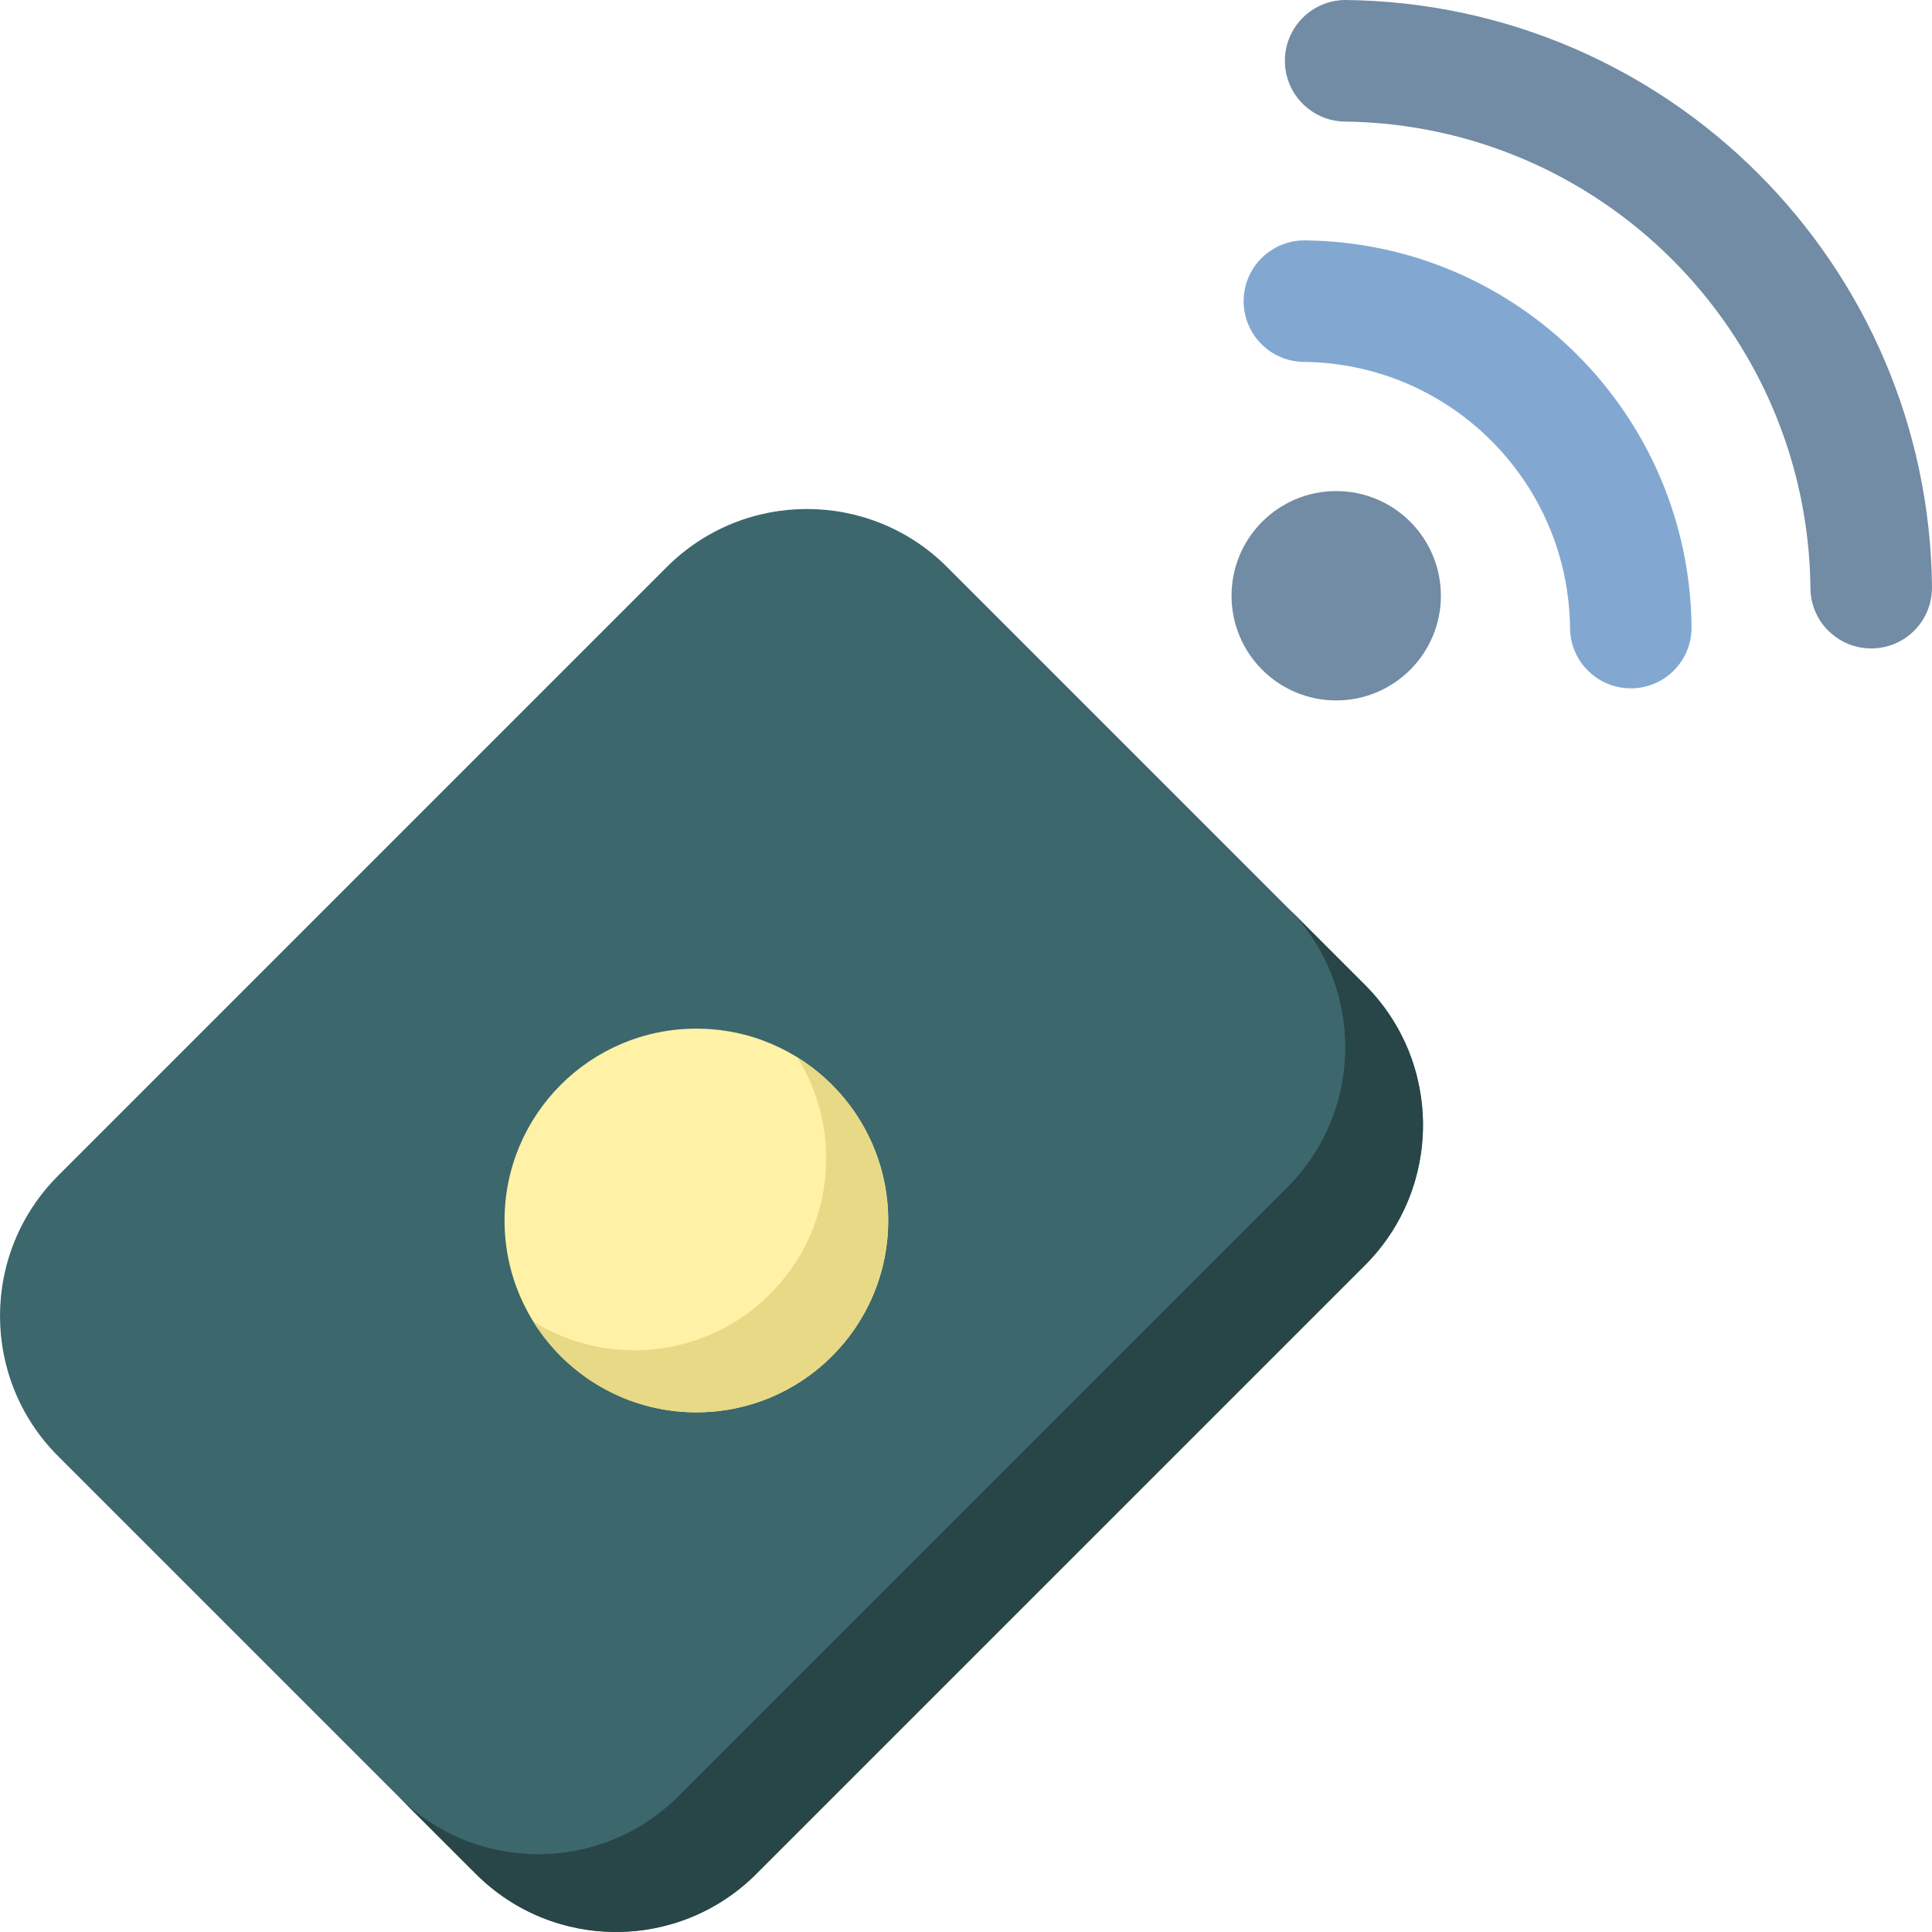
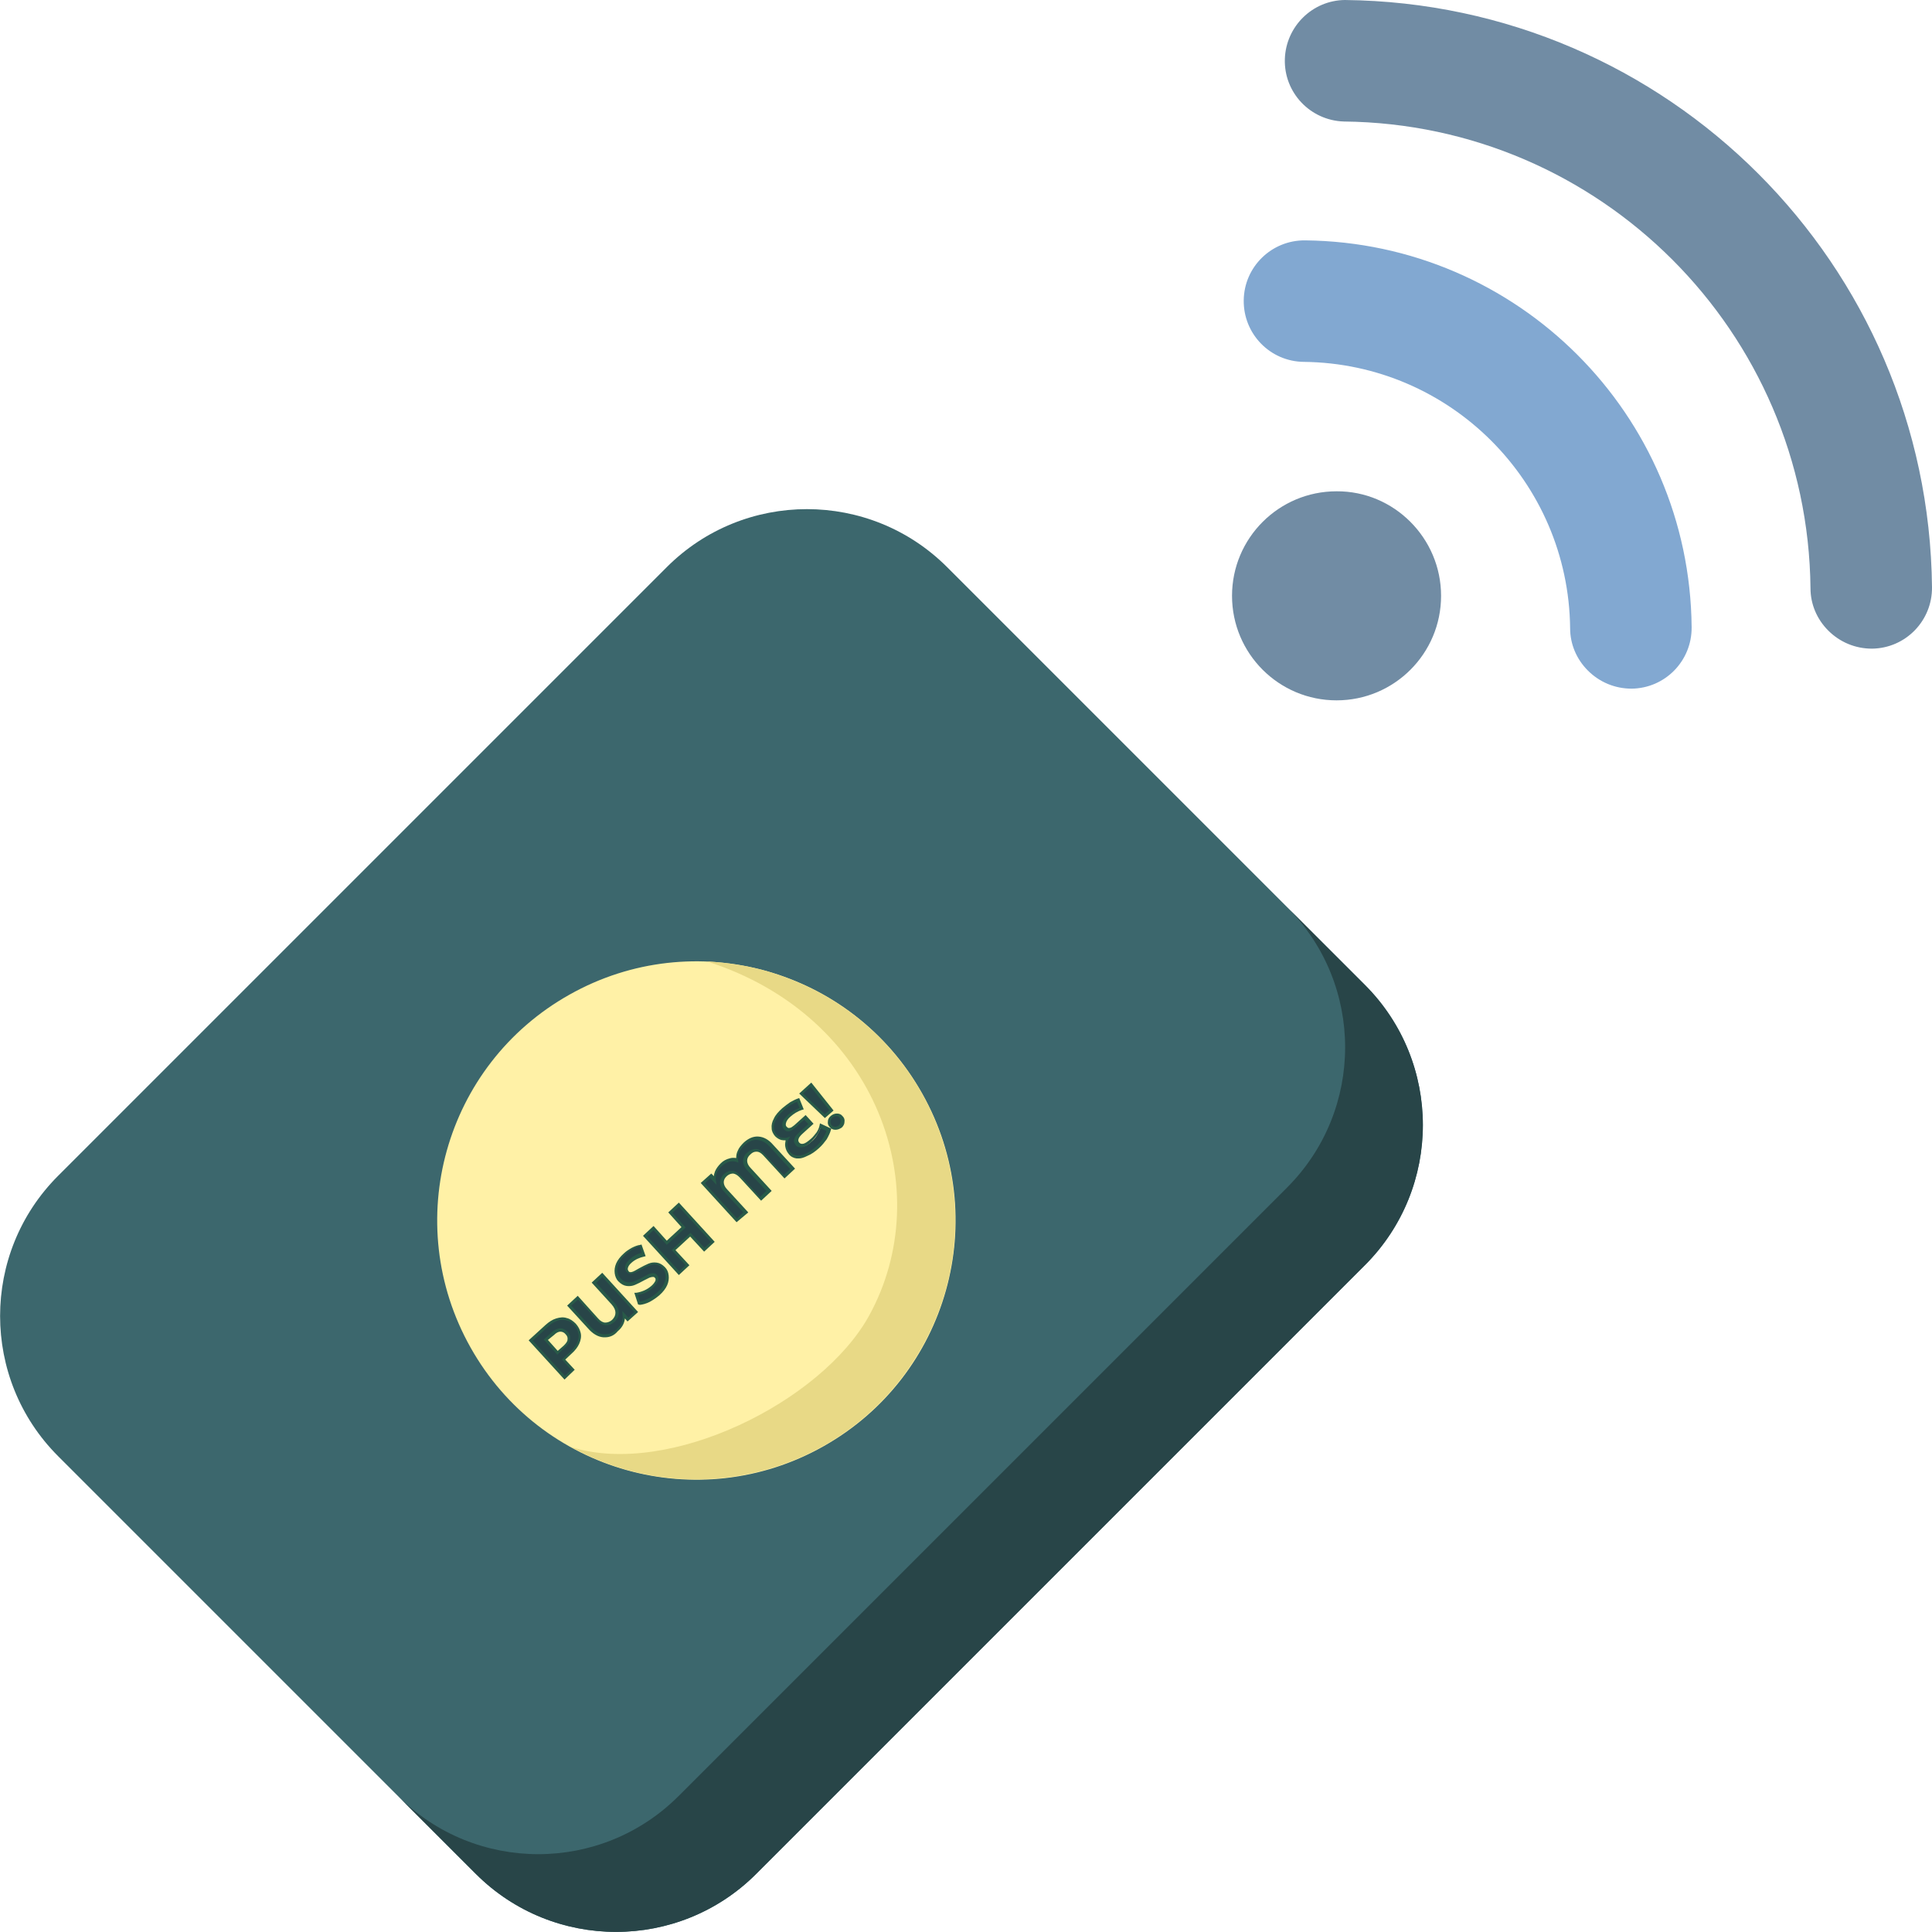
- <svg xmlns="http://www.w3.org/2000/svg" width="511.99" height="512" viewBox="0 0 511.99 512">
-   <defs>
-     <style>.cls-1{fill:#3c676d;}.cls-2{fill:#284548;}.cls-3{fill:#718ca4;}.cls-4{fill:#82a8d1;}.cls-5{fill:#fff1a6;}.cls-6{fill:#e8d986;}</style>
-   </defs>
-   <g id="Layer_2" data-name="Layer 2">
-     <g id="Layer_1-2" data-name="Layer 1">
-       <path class="cls-1" d="M361.72,261,251,150.28a52.55,52.55,0,0,0-74.31,0L15.39,311.58a52.55,52.55,0,0,0,0,74.31L126.11,496.61a52.55,52.55,0,0,0,74.31,0l161.3-161.3A52.55,52.55,0,0,0,361.72,261Z" />
-       <path class="cls-2" d="M361.72,261l-20.6-20.61a52.55,52.55,0,0,1,0,74.31L179.81,476a52.55,52.55,0,0,1-74.31,0l20.61,20.6a52.55,52.55,0,0,0,74.31,0l161.3-161.3A52.55,52.55,0,0,0,361.72,261Z" />
-       <path class="cls-3" d="M381.85,157.88a27.74,27.74,0,1,1-27.73-27.74A27.74,27.74,0,0,1,381.85,157.88Z" />
-       <path class="cls-3" d="M484.5,167.13a16,16,0,0,1-4.71-11.22,125,125,0,0,0-123.7-123.7A16.11,16.11,0,0,1,356.42,0,157.18,157.18,0,0,1,512,155.59a16.1,16.1,0,0,1-27.49,11.54Z" />
-       <path class="cls-4" d="M420.8,177.7a16,16,0,0,1-4.72-11.22,71.3,71.3,0,0,0-70.56-70.57,16.1,16.1,0,0,1,.32-32.2A103.49,103.49,0,0,1,448.28,166.16,16.09,16.09,0,0,1,420.8,177.7Z" />
+ <svg xmlns="http://www.w3.org/2000/svg" version="1.1" id="Layer_1" x="0px" y="0px" viewBox="0 0 512 512" style="enable-background:new 0 0 512 512;" xml:space="preserve">
+   <style type="text/css">
+ 	.st0{fill:#3C676D;}
+ 	.st1{fill:#284548;}
+ 	.st2{fill:#718CA4;}
+ 	.st3{fill:#82A8D1;}
+ 	.st4{fill:#FFF1A6;}
+ 	.st5{fill:#E8D986;}
+ 	.st6{fill:#285A48;}
+ </style>
+   <g id="Layer_2_1_">
+     <g id="Layer_1-2">
+       <path class="st0" d="M361.7,261L251,150.3c-20.5-20.5-53.8-20.5-74.3,0L15.4,311.6c-20.5,20.5-20.5,53.8,0,74.3l110.7,110.7    c20.5,20.5,53.8,20.5,74.3,0l161.3-161.3C382.2,314.8,382.2,281.5,361.7,261z" />
+       <path class="st1" d="M361.7,261l-20.6-20.6c20.5,20.5,20.5,53.8,0,74.3L179.8,476c-20.5,20.5-53.8,20.5-74.3,0l20.6,20.6    c20.5,20.5,53.8,20.5,74.3,0l161.3-161.3C382.2,314.8,382.2,281.5,361.7,261z" />
+       <path class="st2" d="M381.9,157.9c0,15.3-12.4,27.7-27.7,27.7c-15.3,0-27.7-12.4-27.7-27.7c0-15.3,12.4-27.7,27.7-27.7    c0,0,0,0,0,0C369.4,130.1,381.9,142.6,381.9,157.9z" />
+       <path class="st2" d="M484.5,167.1c-3-3-4.7-7-4.7-11.2c-0.7-68-55.7-123-123.7-123.7c-8.9-0.3-15.9-7.7-15.6-16.6    C340.8,7,347.8,0.1,356.4,0C442,0.9,511.1,70,512,155.6c0.1,8.9-7,16.2-15.9,16.3C491.7,171.9,487.6,170.2,484.5,167.1    L484.5,167.1z" />
+       <path class="st3" d="M420.8,177.7c-3-3-4.7-7-4.7-11.2c-0.4-38.8-31.8-70.2-70.6-70.6c-8.9-0.1-16-7.4-15.9-16.3    c0.1-8.9,7.4-16,16.3-15.9c56.3,0.6,101.9,46.1,102.4,102.5c0.1,8.9-7,16.2-15.9,16.3C428,182.5,423.9,180.8,420.8,177.7z" />
      <g id="boton-amarillo">
-         <path class="cls-5" d="M235.39,323.44a50.84,50.84,0,1,1-50.84-50.84A50.84,50.84,0,0,1,235.39,323.44Z" />
-         <path class="cls-6" d="M220.5,287.49a51.28,51.28,0,0,0-9.18-7.27,50.84,50.84,0,0,1-70,70,50.84,50.84,0,1,0,79.16-62.73Z" />
+         <path class="st4" d="M244.4,289.8c18.6,33,6.9,74.9-26.2,93.5c-33,18.6-74.9,6.9-93.5-26.2s-6.9-74.9,26.2-93.5l0,0     C183.9,245,225.8,256.7,244.4,289.8z" />
+         <path class="st5" d="M203,257.3c-5.1-1.4-10.3-2.2-15.6-2.5c45.4,14.5,61.2,60.7,42.9,93.9c-12.6,22.8-52.9,42.9-78.9,34.8     c33.2,18.3,74.9,6.2,93.2-27s6.2-74.9-27-93.2C213,260.8,208.1,258.8,203,257.3L203,257.3z" />
+         <g>
+           <g>
+             <g>
+               <path class="st1" d="M147.6,349.8c0.9-0.3,1.8-0.3,2.6-0.1c0.8,0.2,1.6,0.7,2.2,1.4c0.7,0.7,1.1,1.5,1.2,2.4        c0.1,0.9,0,1.7-0.3,2.6c-0.4,0.9-1,1.7-1.9,2.5l-2,1.8l2.5,2.7l-2.3,2.1l-9-9.8l4.2-3.9C145.8,350.6,146.7,350.1,147.6,349.8z         M150.7,354.9c0.1-0.6-0.1-1.2-0.6-1.7c-0.5-0.6-1.1-0.8-1.7-0.8s-1.3,0.4-2,1l-1.9,1.7l3.1,3.4l1.9-1.7        C150.3,356.2,150.7,355.5,150.7,354.9z" />
+               <path class="st6" d="M149.6,365.6l-9.5-10.4l4.5-4.1c0.9-0.8,1.8-1.4,2.8-1.7l0,0c1-0.3,1.9-0.4,2.8-0.1        c0.9,0.2,1.7,0.8,2.4,1.5c0.7,0.8,1.1,1.6,1.3,2.5c0.2,0.9,0,1.9-0.4,2.8c-0.4,0.9-1.1,1.8-2,2.6l-1.7,1.6l2.5,2.7        L149.6,365.6z M141.2,355.3l8.5,9.3l1.7-1.6l-2.5-2.7l2.3-2.1c0.8-0.8,1.4-1.6,1.8-2.4c0.3-0.8,0.5-1.6,0.3-2.4        c-0.1-0.8-0.5-1.5-1.1-2.2c-0.6-0.7-1.3-1.1-2.1-1.3c-0.8-0.2-1.6-0.2-2.4,0.1l0,0c-0.8,0.3-1.7,0.8-2.5,1.6L141.2,355.3z         M147.7,359l-3.6-4l2.1-1.9c0.7-0.7,1.5-1,2.2-1.1c0.7,0,1.4,0.3,2,0.9c0.6,0.6,0.8,1.3,0.7,2l0,0c-0.1,0.7-0.5,1.4-1.3,2.1        L147.7,359z M145.2,355.1l2.6,2.9l1.6-1.4c0.6-0.6,1-1.1,1-1.6v0c0.1-0.5-0.1-1-0.5-1.4c-0.4-0.5-0.9-0.7-1.4-0.7        c-0.5,0-1.1,0.3-1.7,0.9L145.2,355.1z" />
+             </g>
+             <g>
+               <path class="st1" d="M159.7,337.9l9,9.8l-2.2,2l-1.1-1.2c0.2,1.5-0.4,2.9-1.7,4.1c-1.2,1.1-2.4,1.5-3.7,1.4        c-1.3-0.1-2.6-0.9-3.8-2.2l-5.3-5.7l2.3-2.1l5.2,5.7c0.7,0.8,1.4,1.2,2.2,1.3c0.7,0.1,1.4-0.2,2.1-0.8c0.7-0.6,1-1.3,1.1-2.1        c0-0.8-0.3-1.6-1.1-2.5l-5.1-5.5L159.7,337.9z" />
+               <path class="st6" d="M160.4,354.4c-0.2,0-0.3,0-0.5,0c-1.4-0.1-2.8-0.9-4.1-2.4l-5.5-6l2.8-2.6l5.4,6c0.6,0.7,1.3,1.1,1.9,1.1        c0.6,0,1.2-0.2,1.8-0.7c0.6-0.6,0.9-1.2,0.9-1.9c0-0.7-0.3-1.4-1-2.2l-5.3-5.8l2.8-2.6l9.5,10.4l-2.8,2.5l-0.7-0.8        c-0.1,1.2-0.7,2.4-1.9,3.4C162.8,353.9,161.6,354.4,160.4,354.4z M151.4,346l5,5.5c1.2,1.3,2.4,2,3.6,2.1        c1.2,0.1,2.3-0.3,3.4-1.3c1.2-1.1,1.8-2.4,1.6-3.8l-0.1-1.1l1.6,1.8l1.6-1.5l-8.5-9.3L158,340l4.8,5.2        c0.8,0.9,1.2,1.8,1.2,2.7c0,0.9-0.4,1.7-1.2,2.4c-0.7,0.7-1.5,0.9-2.3,0.9c-0.8-0.1-1.6-0.5-2.4-1.4l-4.9-5.4L151.4,346z" />
+             </g>
+             <g>
+               <path class="st1" d="M171.8,344.5c-0.9,0.5-1.7,0.7-2.5,0.8l-0.8-2.4c0.7-0.1,1.4-0.3,2.2-0.6c0.8-0.3,1.4-0.8,2-1.3        c0.6-0.6,1-1.1,1.2-1.6c0.1-0.5,0.1-0.9-0.2-1.2c-0.2-0.2-0.5-0.3-0.8-0.3c-0.3,0-0.7,0.1-1,0.3c-0.4,0.2-0.9,0.4-1.4,0.8        c-0.9,0.5-1.7,0.9-2.3,1.1c-0.6,0.3-1.3,0.3-2,0.3c-0.7-0.1-1.3-0.4-1.9-1.1c-0.5-0.6-0.8-1.2-1-2c-0.1-0.7,0-1.5,0.4-2.4        s1-1.7,1.9-2.5c0.6-0.6,1.3-1.1,2-1.5c0.7-0.4,1.5-0.7,2.2-0.8l0.9,2.4c-1.4,0.3-2.5,0.9-3.4,1.7c-0.6,0.6-1,1.1-1.1,1.6        c-0.1,0.5,0,0.9,0.3,1.2c0.3,0.3,0.7,0.4,1.2,0.3c0.5-0.2,1.2-0.5,2-1c0.9-0.5,1.7-0.9,2.3-1.1c0.6-0.3,1.3-0.4,2-0.3        c0.7,0.1,1.3,0.4,1.9,1.1c0.5,0.6,0.8,1.2,0.9,2c0.1,0.7,0,1.5-0.4,2.4s-1,1.7-1.9,2.5C173.6,343.5,172.8,344.1,171.8,344.5z" />
+               <path class="st6" d="M169.1,345.7l-1-3.1l0.5,0c0.7-0.1,1.4-0.3,2.1-0.6c0.7-0.3,1.3-0.7,1.9-1.2c0.6-0.5,0.9-1,1.1-1.4        c0.1-0.5,0-0.7-0.2-0.8c-0.1-0.2-0.3-0.2-0.5-0.2c-0.3,0-0.6,0.1-0.9,0.2c-0.4,0.2-0.8,0.4-1.4,0.7c-0.9,0.5-1.7,0.9-2.4,1.2        c-0.7,0.3-1.4,0.4-2.2,0.3c-0.8-0.1-1.5-0.5-2.2-1.2c-0.6-0.6-0.9-1.4-1-2.2c-0.1-0.8,0-1.7,0.4-2.6c0.4-0.9,1.1-1.8,2-2.6        c0.6-0.6,1.4-1.1,2.1-1.5c0.8-0.4,1.5-0.7,2.3-0.8l0.3-0.1l1.1,3.1l-0.4,0.1c-1.3,0.3-2.4,0.8-3.3,1.6c-0.6,0.5-0.9,1-1,1.4        c-0.1,0.4,0,0.6,0.2,0.9c0.1,0.2,0.4,0.3,0.8,0.2c0.5-0.1,1.1-0.5,2-1c0.9-0.5,1.7-0.9,2.4-1.2c0.7-0.3,1.4-0.4,2.2-0.3        c0.8,0.1,1.5,0.5,2.2,1.2c0.6,0.6,0.9,1.3,1,2.2c0.1,0.8,0,1.7-0.4,2.6c-0.4,0.9-1.1,1.8-2,2.6c-0.8,0.7-1.7,1.3-2.6,1.8h0        c-1,0.5-1.8,0.7-2.6,0.8L169.1,345.7z M169,343.2l0.6,1.7c0.6-0.1,1.3-0.3,2.1-0.7l0,0c0.9-0.4,1.7-1,2.5-1.7        c0.9-0.8,1.5-1.6,1.8-2.4c0.3-0.8,0.5-1.5,0.4-2.2c-0.1-0.7-0.4-1.3-0.8-1.8c-0.5-0.6-1.1-0.9-1.7-1c-0.6-0.1-1.2,0-1.8,0.3        c-0.6,0.2-1.4,0.6-2.3,1.1c-0.9,0.5-1.6,0.8-2.1,1c-0.8,0.3-1.3-0.1-1.6-0.4c-0.4-0.4-0.5-1-0.4-1.6c0.1-0.6,0.5-1.1,1.2-1.8        c0.9-0.8,1.9-1.4,3.2-1.7l-0.6-1.7c-0.6,0.1-1.1,0.4-1.7,0.7c-0.7,0.4-1.4,0.9-2,1.4c-0.9,0.8-1.5,1.6-1.8,2.4        c-0.3,0.8-0.5,1.5-0.4,2.2c0.1,0.7,0.4,1.3,0.9,1.8c0.5,0.6,1.1,0.9,1.7,1c0.6,0.1,1.2,0,1.8-0.2c0.6-0.3,1.4-0.6,2.3-1.1        c0.6-0.3,1.1-0.6,1.5-0.8c0.4-0.2,0.8-0.3,1.2-0.3c0.4,0,0.8,0.1,1.1,0.5c0.4,0.4,0.5,0.9,0.3,1.5c-0.2,0.5-0.6,1.1-1.3,1.8        c-0.6,0.6-1.3,1-2.1,1.4C170.3,342.9,169.6,343.1,169,343.2z" />
+             </g>
+             <g>
+               <path class="st1" d="M180,319.3l9,9.8l-2.3,2.1l-3.7-4l-4.5,4.1l3.7,4l-2.3,2.1l-9-9.8l2.3-2.1l3.5,3.9l4.5-4.1l-3.5-3.9        L180,319.3z" />
+               <path class="st6" d="M179.9,337.9l-9.5-10.4l2.8-2.6l3.5,3.9l3.9-3.6l-3.5-3.9l2.8-2.6l9.5,10.4l-2.8,2.6l-3.7-4l-3.9,3.6        l3.7,4L179.9,337.9z M171.5,327.6l8.5,9.3l1.7-1.6l-3.7-4l5-4.6l3.7,4l1.7-1.6l-8.5-9.3l-1.7,1.6l3.5,3.9l-5,4.6l-3.5-3.9        L171.5,327.6z" />
+             </g>
+             <g>
+               <path class="st1" d="M200.9,301.7c1.3,0.1,2.5,0.8,3.7,2.1l5.5,6l-2.3,2.1l-5.5-6c-0.6-0.7-1.3-1-2-1.1        c-0.7,0-1.3,0.2-1.9,0.8c-0.6,0.6-1,1.2-1,2c0,0.7,0.3,1.5,1,2.2l5.3,5.8l-2.3,2.1l-5.5-6c-0.6-0.7-1.3-1.1-1.9-1.1        s-1.3,0.2-1.9,0.7c-0.6,0.6-1,1.2-1,2c0,0.7,0.3,1.5,1,2.2l5.3,5.8l-2.3,2.1l-9-9.8l2.2-2l1.1,1.2c-0.1-0.7,0-1.4,0.3-2.1        c0.3-0.7,0.7-1.3,1.4-1.9c0.7-0.6,1.4-1,2.1-1.2c0.7-0.2,1.4-0.2,2.1,0c-0.1-0.8,0-1.5,0.3-2.3c0.3-0.7,0.8-1.4,1.5-2.1        C198.5,302.1,199.7,301.6,200.9,301.7z" />
+               <path class="st6" d="M195.2,323.9l-9.5-10.4l2.8-2.5l0.7,0.7c0-0.4,0.1-0.8,0.3-1.3c0.3-0.7,0.8-1.4,1.5-2.1        c0.7-0.7,1.5-1.1,2.3-1.3c0.6-0.2,1.2-0.2,1.8-0.1c0-0.7,0.1-1.3,0.4-1.9c0.3-0.8,0.9-1.5,1.6-2.2c1.2-1.1,2.5-1.7,3.9-1.6        l0,0c1.4,0.1,2.7,0.8,3.9,2.2l5.8,6.3l-2.8,2.6l-5.7-6.2c-0.6-0.6-1.1-0.9-1.7-0.9c-0.6,0-1.1,0.2-1.6,0.7        c-0.6,0.5-0.9,1.1-0.9,1.7c0,0.6,0.3,1.3,0.9,1.9l5.6,6.1l-2.8,2.6l-5.7-6.2c-0.6-0.6-1.1-0.9-1.7-1c-0.6,0-1.1,0.2-1.6,0.6        c-0.6,0.5-0.9,1.1-0.9,1.7c0,0.6,0.3,1.3,0.9,1.9l5.6,6.1L195.2,323.9z M186.8,313.6l8.5,9.3l1.7-1.6l-5.1-5.5        c-0.8-0.8-1.1-1.7-1.1-2.5c0.1-0.8,0.4-1.6,1.1-2.2c0.7-0.6,1.4-0.9,2.1-0.8c0.8,0,1.5,0.5,2.2,1.2l5.2,5.7l1.7-1.6l-5.1-5.5        c-0.8-0.8-1.1-1.7-1.1-2.5c0.1-0.8,0.4-1.6,1.2-2.2c0.7-0.6,1.4-0.9,2.2-0.9c0.8,0,1.5,0.4,2.2,1.2l5.2,5.7l1.7-1.6l-5.3-5.8        c-1.1-1.2-2.2-1.8-3.4-1.9l0,0c-1.2-0.1-2.3,0.4-3.4,1.4c-0.6,0.6-1.1,1.2-1.4,1.9c-0.3,0.7-0.4,1.4-0.3,2.1l0.1,0.6l-0.6-0.2        c-0.6-0.2-1.3-0.2-1.9,0c-0.7,0.2-1.3,0.6-2,1.2c-0.6,0.5-1,1.1-1.3,1.8c-0.2,0.6-0.3,1.3-0.2,1.9l0.2,1.2l-1.7-1.8        L186.8,313.6z" />
+             </g>
+             <g>
+               <path class="st1" d="M219.6,299.5c-0.2,0.7-0.5,1.5-1.1,2.4c-0.5,0.8-1.2,1.6-2,2.3c-1,0.9-1.9,1.6-2.9,1.9        c-0.9,0.4-1.8,0.5-2.5,0.4c-0.8-0.1-1.4-0.5-1.9-1c-0.5-0.5-0.8-1.1-0.8-1.8c-0.1-0.7,0-1.3,0.4-2c-0.6,0.1-1.1,0.1-1.7,0        c-0.5-0.2-1-0.5-1.4-0.9c-0.5-0.5-0.8-1.2-0.8-1.9c-0.1-0.7,0.1-1.5,0.5-2.4c0.4-0.9,1.1-1.7,2.1-2.6c0.6-0.6,1.3-1.1,2-1.5        c0.7-0.4,1.4-0.7,2.1-0.9l1,2.3c-1.2,0.4-2.3,1-3.3,1.9c-0.7,0.7-1.2,1.3-1.3,1.8c-0.2,0.6-0.1,1,0.3,1.4        c0.3,0.3,0.7,0.5,1.1,0.5s0.9-0.3,1.4-0.8l2.7-2.4l1.6,1.8l-2.8,2.6c-0.6,0.5-0.9,1-1,1.5c-0.1,0.5,0,0.9,0.3,1.3        c0.4,0.4,0.8,0.5,1.4,0.4s1.3-0.6,2.1-1.3c0.6-0.5,1.1-1.1,1.5-1.8c0.4-0.7,0.7-1.4,0.9-2L219.6,299.5z" />
+               <path class="st6" d="M211.7,307c-0.2,0-0.4,0-0.6,0c-0.8-0.1-1.6-0.5-2.1-1.2c-0.5-0.6-0.8-1.3-0.9-2c-0.1-0.5,0-1,0.1-1.6        c-0.4,0-0.8,0-1.2-0.1c-0.6-0.2-1.1-0.5-1.6-1c-0.5-0.6-0.9-1.3-0.9-2.1c-0.1-0.8,0.1-1.7,0.6-2.6c0.4-0.9,1.2-1.8,2.2-2.7        c0.7-0.6,1.4-1.1,2.1-1.6c0.7-0.4,1.5-0.8,2.1-1l0.3-0.1l1.2,3l-0.4,0.1c-1.2,0.4-2.2,1-3.1,1.8c-0.7,0.6-1.1,1.2-1.2,1.7        c-0.1,0.4-0.1,0.8,0.2,1c0.2,0.3,0.5,0.4,0.8,0.3c0.3,0,0.7-0.3,1.2-0.7l3-2.7l2.1,2.3l-3.1,2.8c-0.5,0.5-0.8,0.9-0.9,1.3        c-0.1,0.4,0,0.6,0.2,0.9c0.3,0.3,0.6,0.4,1.1,0.3c0.5-0.1,1.2-0.6,2-1.3c0.6-0.5,1-1.1,1.5-1.7c0.4-0.6,0.7-1.3,0.8-1.9        l0.1-0.5l3,1.4l-0.1,0.3c-0.2,0.8-0.6,1.6-1.1,2.5c-0.6,0.8-1.2,1.6-2.1,2.4c-1,0.9-2,1.6-3,2C213,306.8,212.3,307,211.7,307z         M209.4,301.2l-0.4,0.7c-0.3,0.6-0.4,1.2-0.3,1.8c0.1,0.6,0.3,1.1,0.7,1.6c0.5,0.5,1,0.8,1.7,0.9c0.7,0.1,1.5,0,2.3-0.4        c0.9-0.4,1.8-1,2.8-1.9c0.8-0.7,1.4-1.5,1.9-2.3c0.4-0.7,0.8-1.3,0.9-1.9l-1.6-0.7c-0.2,0.5-0.4,1.1-0.8,1.7        c-0.5,0.7-1,1.3-1.6,1.9c-0.9,0.8-1.6,1.3-2.3,1.4c-0.9,0.2-1.5-0.1-1.8-0.5c-0.4-0.5-0.6-1-0.4-1.6c0.1-0.6,0.5-1.1,1.2-1.7        l2.5-2.3l-1.1-1.2l-2.4,2.2c-0.6,0.5-1.1,0.8-1.6,0.9c-0.5,0.1-1-0.1-1.4-0.6c-0.4-0.5-0.5-1.1-0.3-1.8c0.2-0.6,0.7-1.3,1.5-2        c0.9-0.8,1.9-1.4,3-1.8l-0.7-1.6c-0.5,0.2-1.1,0.5-1.6,0.8c-0.7,0.4-1.4,0.9-2,1.5c-0.9,0.8-1.6,1.7-2,2.5        c-0.4,0.8-0.6,1.5-0.5,2.2c0.1,0.7,0.3,1.2,0.7,1.7c0.4,0.4,0.8,0.7,1.2,0.8c0.5,0.1,1,0.1,1.5,0L209.4,301.2z" />
+             </g>
+             <g>
+               <path class="st1" d="M212.3,289.7l2.6-2.4l5.4,6.8l-1.7,1.6L212.3,289.7z M221.4,299c-0.5,0-0.9-0.2-1.2-0.6        c-0.3-0.4-0.5-0.8-0.4-1.2s0.2-0.9,0.6-1.2s0.8-0.5,1.3-0.5c0.5,0,0.9,0.2,1.2,0.5s0.5,0.8,0.4,1.3c0,0.5-0.2,0.9-0.6,1.3        C222.3,298.8,221.9,299,221.4,299z" />
+               <path class="st6" d="M221.4,299.4C221.4,299.4,221.4,299.4,221.4,299.4c-0.6,0-1.1-0.2-1.5-0.7c-0.4-0.4-0.6-0.9-0.5-1.5        c0-0.6,0.3-1.1,0.8-1.5c0.5-0.4,1-0.6,1.6-0.6c0.6,0,1.1,0.2,1.5,0.7c0.4,0.4,0.6,0.9,0.5,1.5c0,0.6-0.3,1.1-0.7,1.5        C222.5,299.2,222,299.4,221.4,299.4z M221.6,295.8c-0.4,0-0.7,0.1-1,0.4c-0.3,0.3-0.5,0.6-0.5,1c0,0.4,0.1,0.7,0.3,1        c0.3,0.3,0.6,0.4,0.9,0.4h0c0.4,0,0.7-0.1,1-0.4c0.3-0.3,0.5-0.6,0.5-1c0-0.4-0.1-0.7-0.3-1        C222.3,295.9,222,295.8,221.6,295.8C221.6,295.8,221.6,295.8,221.6,295.8z M218.6,296.3l-6.8-6.5l3.2-2.9l5.9,7.4L218.6,296.3        z M212.8,289.8l5.8,5.5l1.2-1.1l-5-6.2L212.8,289.8z" />
+             </g>
+           </g>
+         </g>
      </g>
    </g>
  </g>
</svg>
